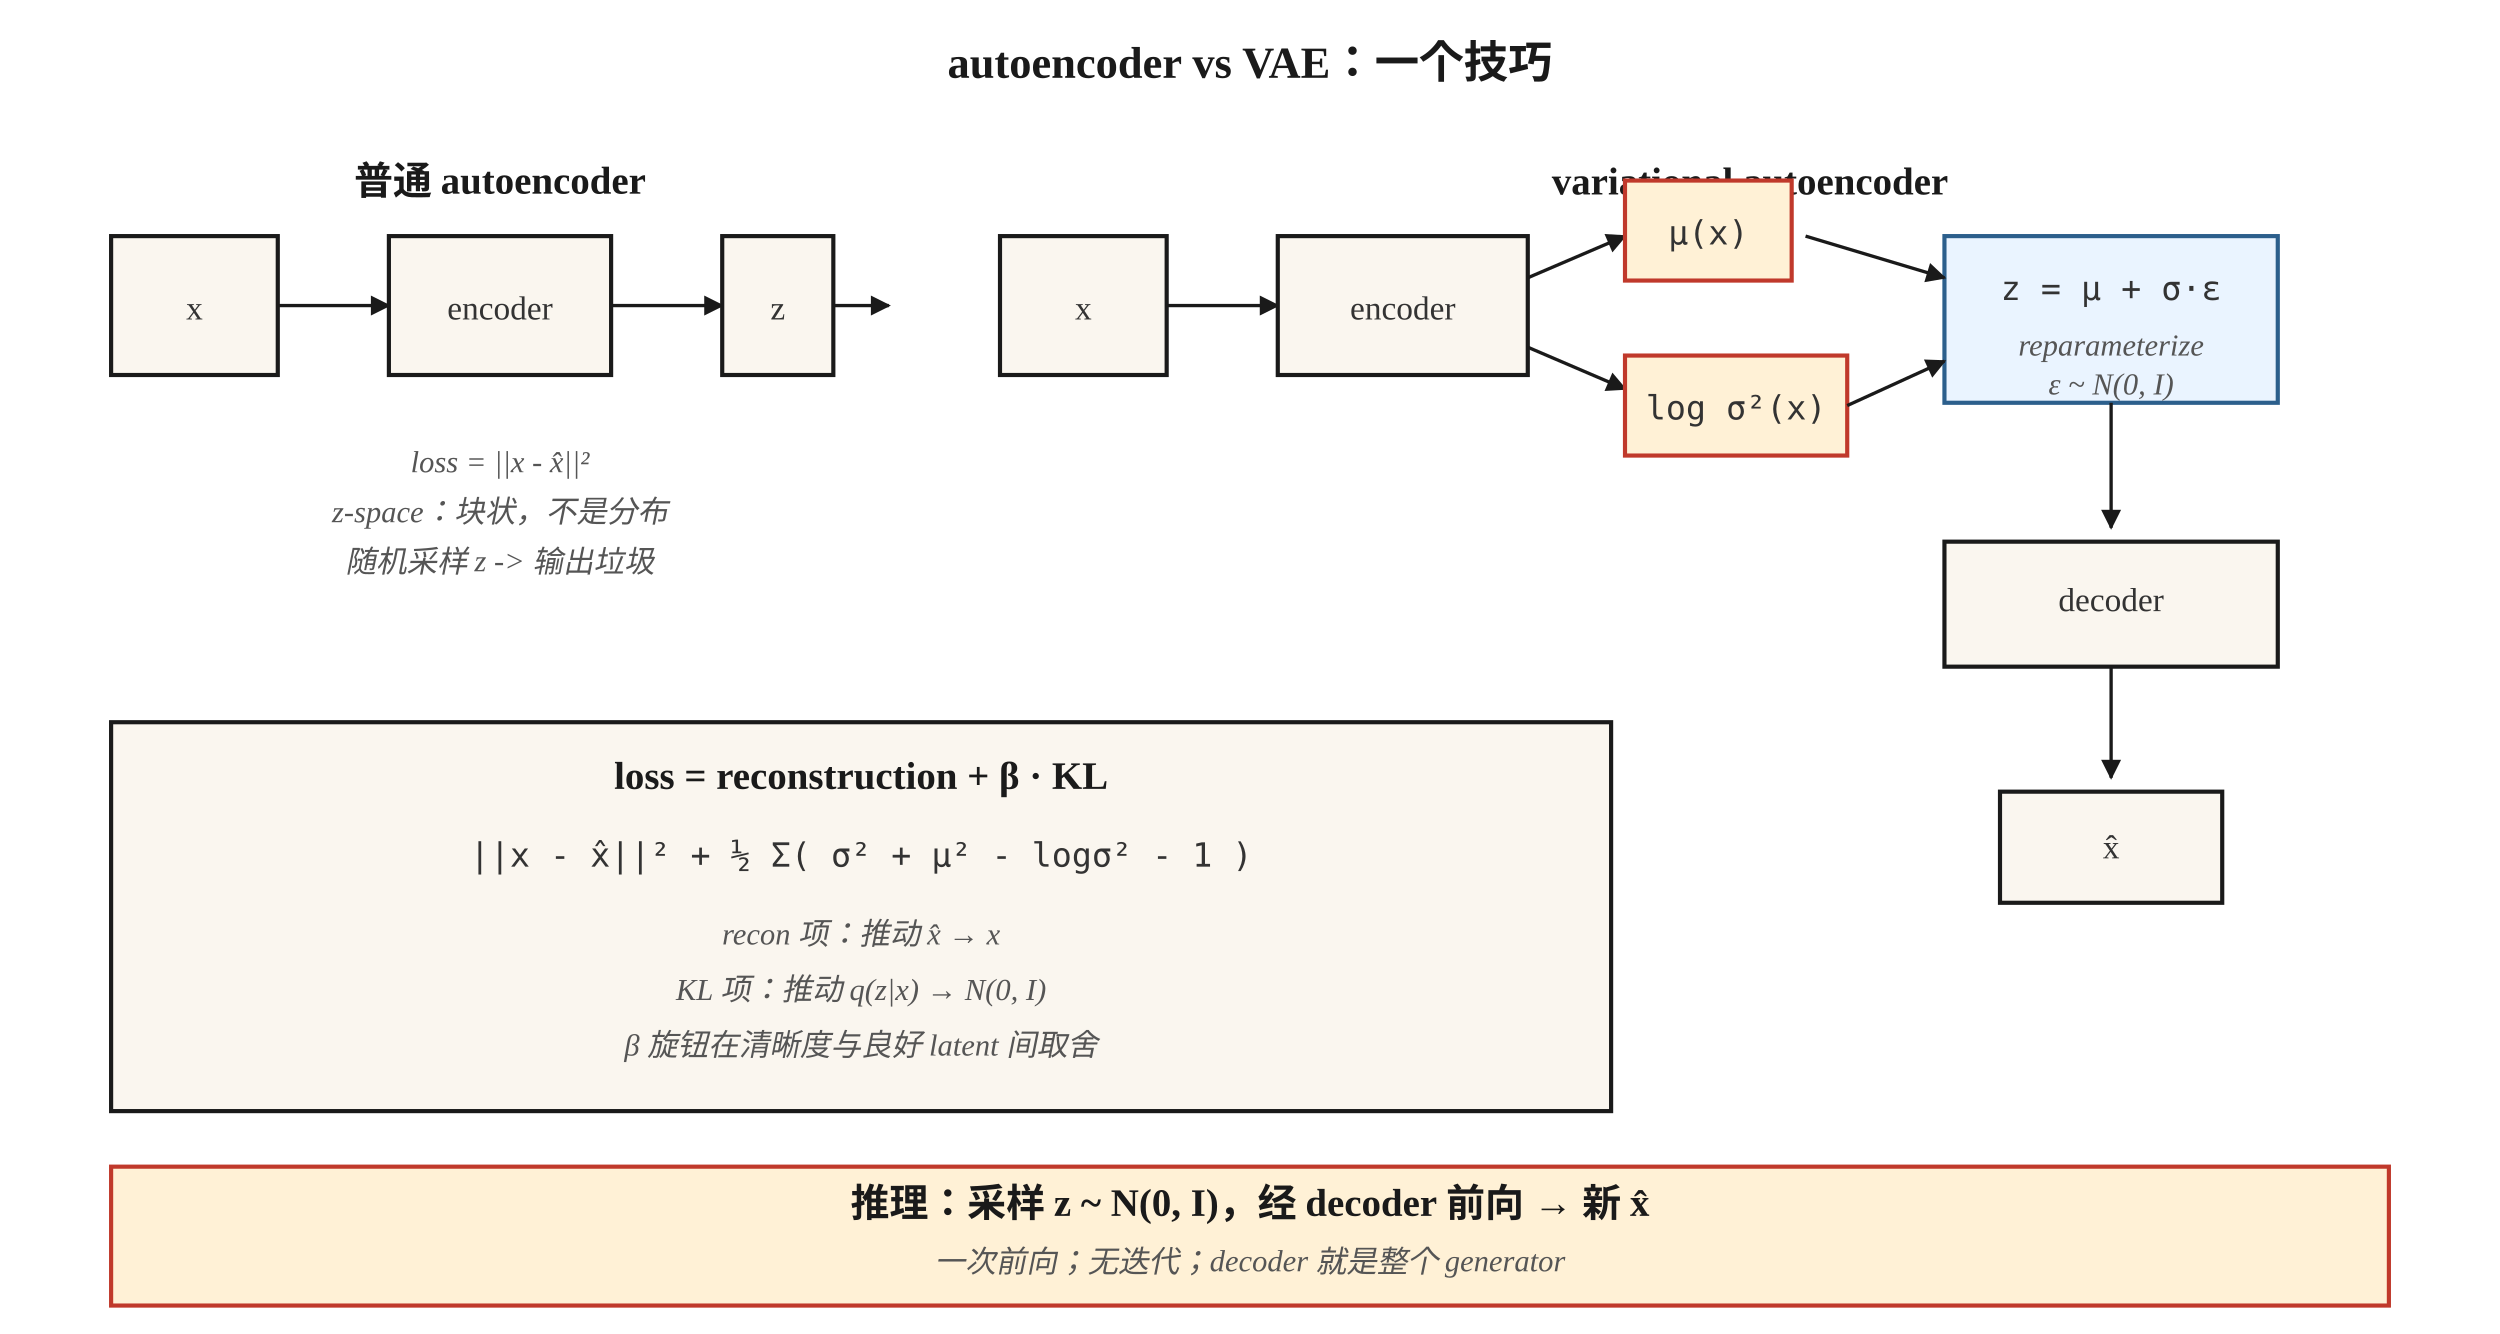
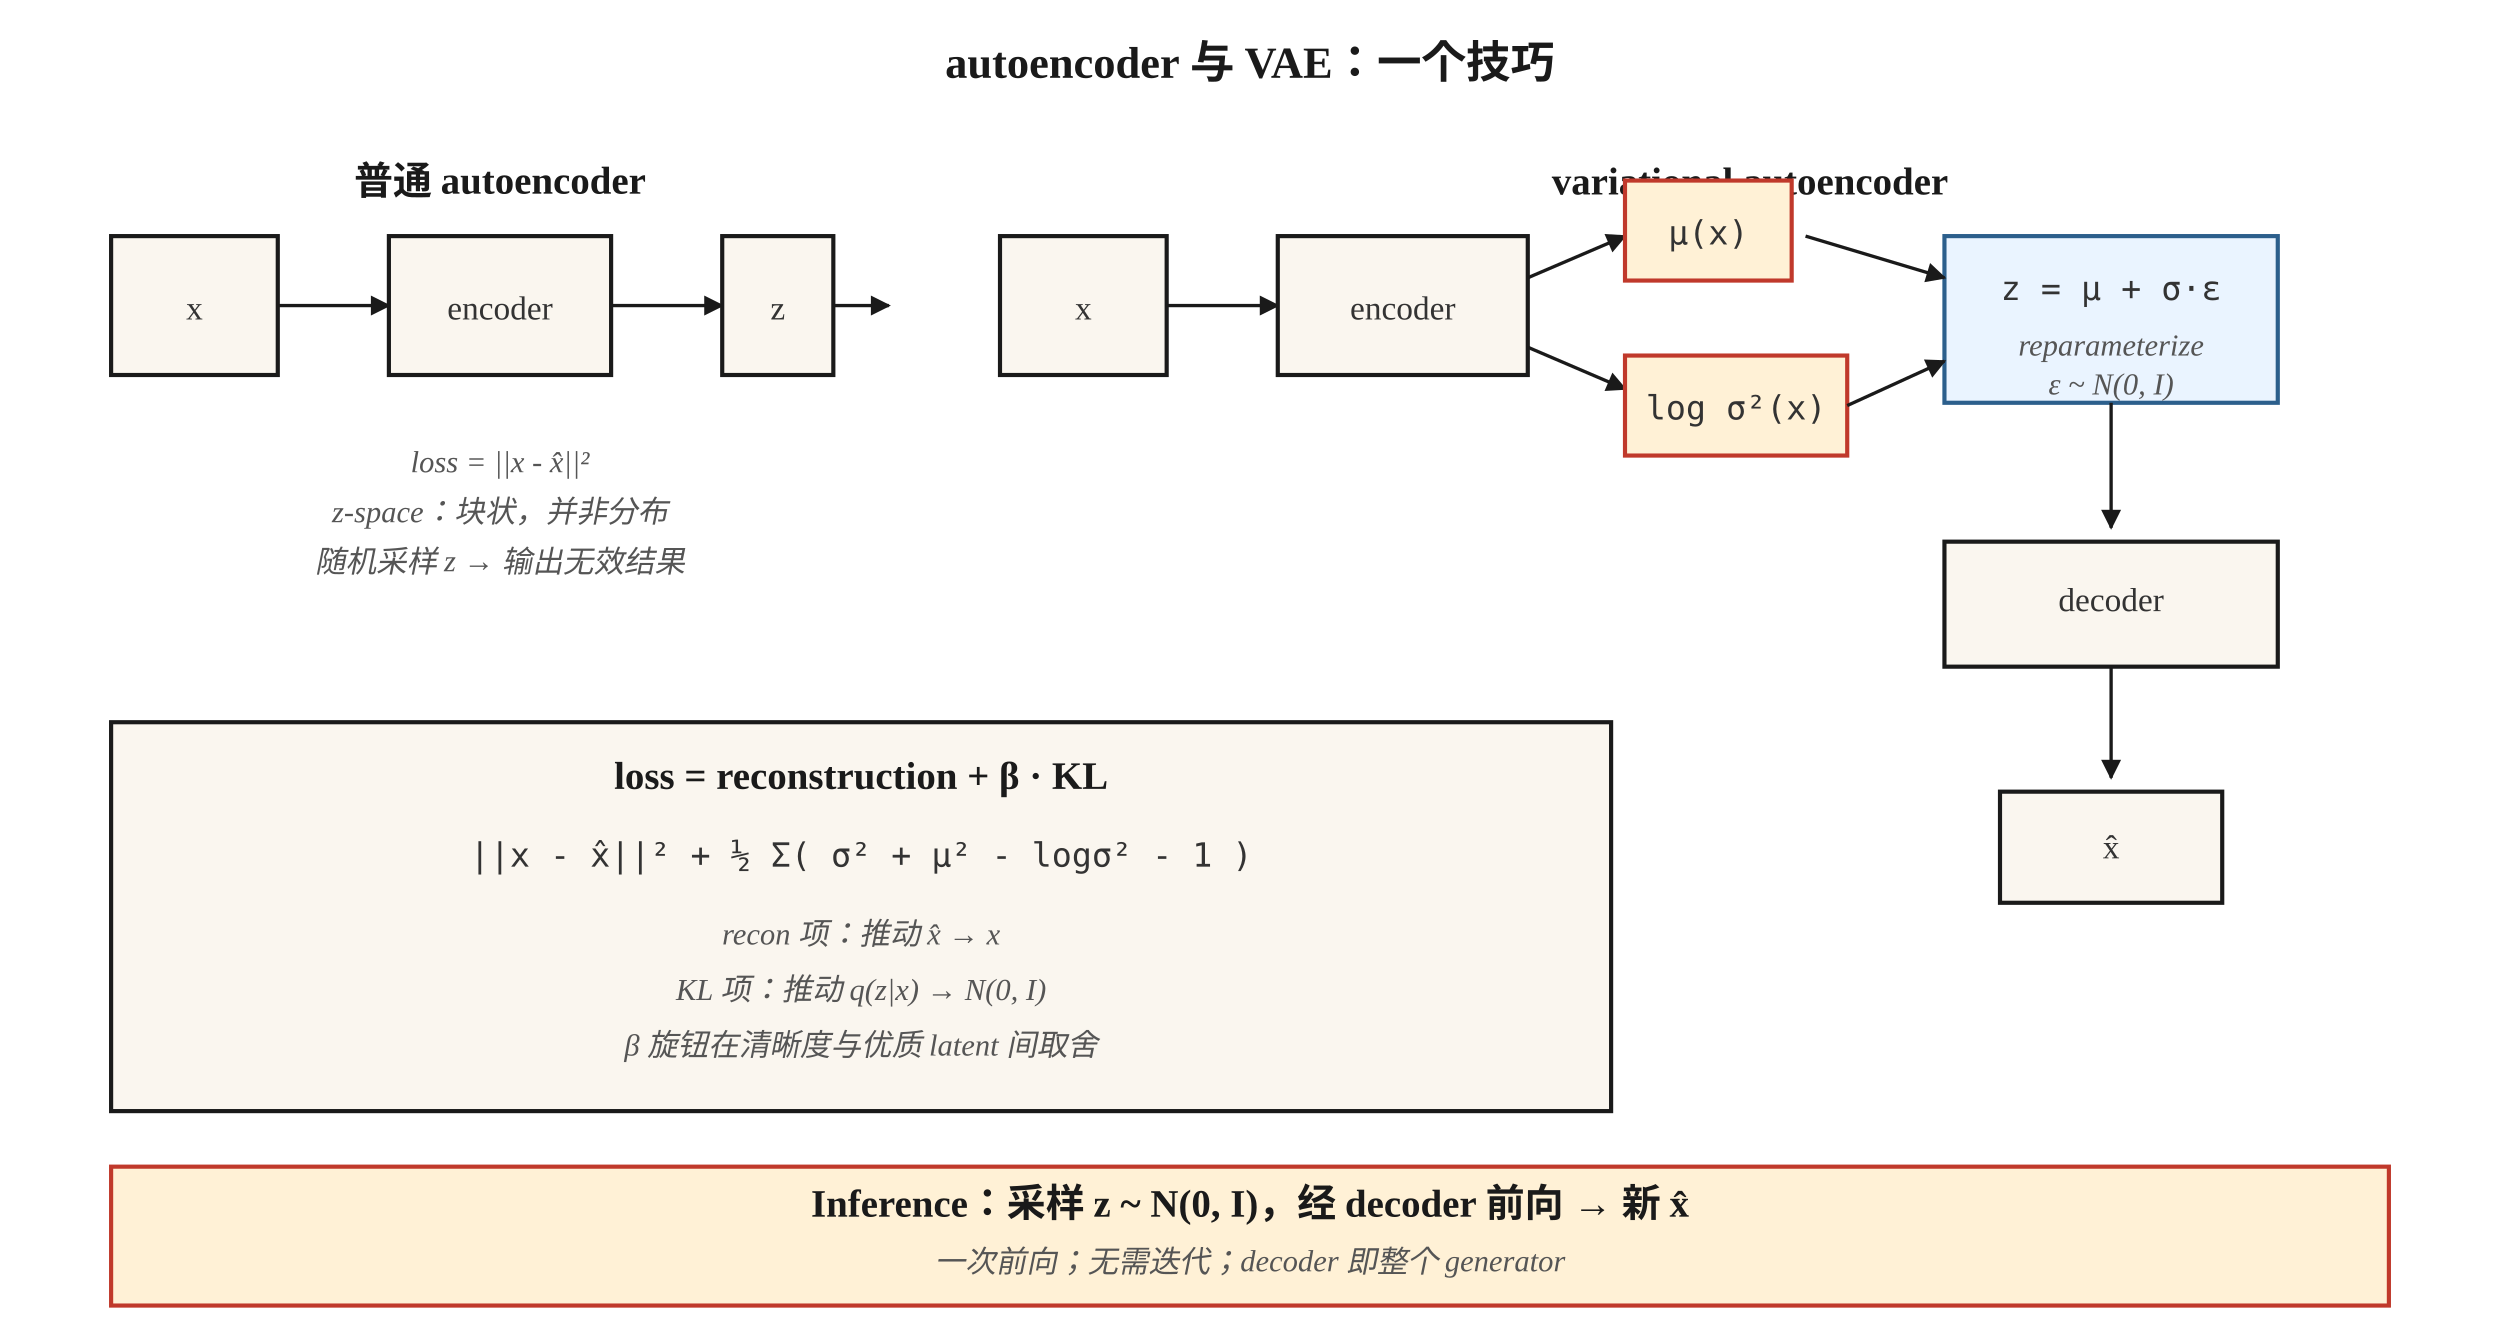
<svg xmlns="http://www.w3.org/2000/svg" viewBox="0 0 900 480" font-family="Georgia, 'Times New Roman', serif">
  <defs>
    <marker id="arrow" viewBox="0 0 10 10" refX="9" refY="5" markerWidth="6" markerHeight="6" orient="auto">
      <path d="M0,0 L10,5 L0,10 z" fill="#1a1a1a" />
    </marker>
    <style>
      .box { fill: #faf6ef; stroke: #1a1a1a; stroke-width: 1.5; }
      .hot { fill: #fff1d6; stroke: #c0392b; stroke-width: 1.5; }
      .cold { fill: #eaf4ff; stroke: #2c5f8c; stroke-width: 1.5; }
      .label { font-size: 14px; font-weight: 600; fill: #1a1a1a; }
      .content { font-size: 12px; fill: #333; }
      .mono { font-size: 12px; fill: #333; font-family: 'Menlo', monospace; }
      .caption { font-size: 11px; fill: #555; font-style: italic; }
      .title { font-size: 16px; font-weight: 700; fill: #1a1a1a; }
    </style>
  </defs>
-   <text x="450" y="28" text-anchor="middle" class="title">autoencoder vs VAE：一个技巧</text>
+   <text x="450" y="28" text-anchor="middle" class="title">autoencoder 与 VAE：一个技巧</text>
  <text x="180" y="70" text-anchor="middle" class="label">普通 autoencoder</text>
  <rect x="40" y="85" width="60" height="50" class="box" />
  <text x="70" y="115" text-anchor="middle" class="content">x</text>
  <line x1="100" y1="110" x2="140" y2="110" stroke="#1a1a1a" stroke-width="1.2" marker-end="url(#arrow)" />
  <rect x="140" y="85" width="80" height="50" class="box" />
  <text x="180" y="115" text-anchor="middle" class="content">encoder</text>
  <line x1="220" y1="110" x2="260" y2="110" stroke="#1a1a1a" stroke-width="1.2" marker-end="url(#arrow)" />
  <rect x="260" y="85" width="40" height="50" class="box" />
  <text x="280" y="115" text-anchor="middle" class="content">z</text>
  <line x1="300" y1="110" x2="320" y2="110" stroke="#1a1a1a" stroke-width="1.2" marker-end="url(#arrow)" />
  <text x="180" y="170" text-anchor="middle" class="caption">loss = ||x - x̂||²</text>
-   <text x="180" y="188" text-anchor="middle" class="caption">z-space：块状，不是分布</text>
-   <text x="180" y="206" text-anchor="middle" class="caption">随机采样 z -&gt; 输出垃圾</text>
+   <text x="180" y="188" text-anchor="middle" class="caption">z-space：块状，并非分布</text>
+   <text x="180" y="206" text-anchor="middle" class="caption">随机采样 z → 输出无效结果</text>
  <text x="630" y="70" text-anchor="middle" class="label">variational autoencoder</text>
  <rect x="360" y="85" width="60" height="50" class="box" />
  <text x="390" y="115" text-anchor="middle" class="content">x</text>
  <line x1="420" y1="110" x2="460" y2="110" stroke="#1a1a1a" stroke-width="1.2" marker-end="url(#arrow)" />
  <rect x="460" y="85" width="90" height="50" class="box" />
  <text x="505" y="115" text-anchor="middle" class="content">encoder</text>
  <line x1="550" y1="100" x2="585" y2="85" stroke="#1a1a1a" stroke-width="1.2" marker-end="url(#arrow)" />
  <line x1="550" y1="125" x2="585" y2="140" stroke="#1a1a1a" stroke-width="1.2" marker-end="url(#arrow)" />
  <rect x="585" y="65" width="60" height="36" class="hot" />
  <text x="615" y="88" text-anchor="middle" class="mono">μ(x)</text>
  <rect x="585" y="128" width="80" height="36" class="hot" />
  <text x="625" y="151" text-anchor="middle" class="mono">log σ²(x)</text>
  <rect x="700" y="85" width="120" height="60" class="cold" />
  <text x="760" y="108" text-anchor="middle" class="mono">z = μ + σ·ε</text>
  <text x="760" y="128" text-anchor="middle" class="caption">reparameterize</text>
  <text x="760" y="142" text-anchor="middle" class="caption">ε ~ N(0, I)</text>
  <line x1="650" y1="85" x2="700" y2="100" stroke="#1a1a1a" stroke-width="1.2" marker-end="url(#arrow)" />
  <line x1="665" y1="146" x2="700" y2="130" stroke="#1a1a1a" stroke-width="1.2" marker-end="url(#arrow)" />
  <line x1="760" y1="145" x2="760" y2="190" stroke="#1a1a1a" stroke-width="1.2" marker-end="url(#arrow)" />
  <rect x="700" y="195" width="120" height="45" class="box" />
  <text x="760" y="220" text-anchor="middle" class="content">decoder</text>
  <line x1="760" y1="240" x2="760" y2="280" stroke="#1a1a1a" stroke-width="1.2" marker-end="url(#arrow)" />
  <rect x="720" y="285" width="80" height="40" class="box" />
  <text x="760" y="309" text-anchor="middle" class="content">x̂</text>
  <rect x="40" y="260" width="540" height="140" class="box" />
  <text x="310" y="284" text-anchor="middle" class="label">loss = reconstruction + β · KL</text>
  <text x="310" y="312" text-anchor="middle" class="mono">||x - x̂||²   +   ½ Σ( σ² + μ² - logσ² - 1 )</text>
  <text x="310" y="340" text-anchor="middle" class="caption">recon 项：推动 x̂ → x</text>
  <text x="310" y="360" text-anchor="middle" class="caption">KL 项：推动 q(z|x) → N(0, I)</text>
-   <text x="310" y="380" text-anchor="middle" class="caption">β 旋钮在清晰度与良好 latent 间取舍</text>
+   <text x="310" y="380" text-anchor="middle" class="caption">β 旋钮在清晰度与优质 latent 间取舍</text>
  <rect x="40" y="420" width="820" height="50" class="hot" />
-   <text x="450" y="438" text-anchor="middle" class="label">推理：采样 z ~ N(0, I)，经 decoder 前向 → 新 x̂</text>
-   <text x="450" y="458" text-anchor="middle" class="caption">一次前向；无迭代；decoder 就是整个 generator</text>
+   <text x="450" y="438" text-anchor="middle" class="label">Inference：采样 z ~ N(0, I)，经 decoder 前向 → 新 x̂</text>
+   <text x="450" y="458" text-anchor="middle" class="caption">一次前向；无需迭代；decoder 即整个 generator</text>
</svg>
